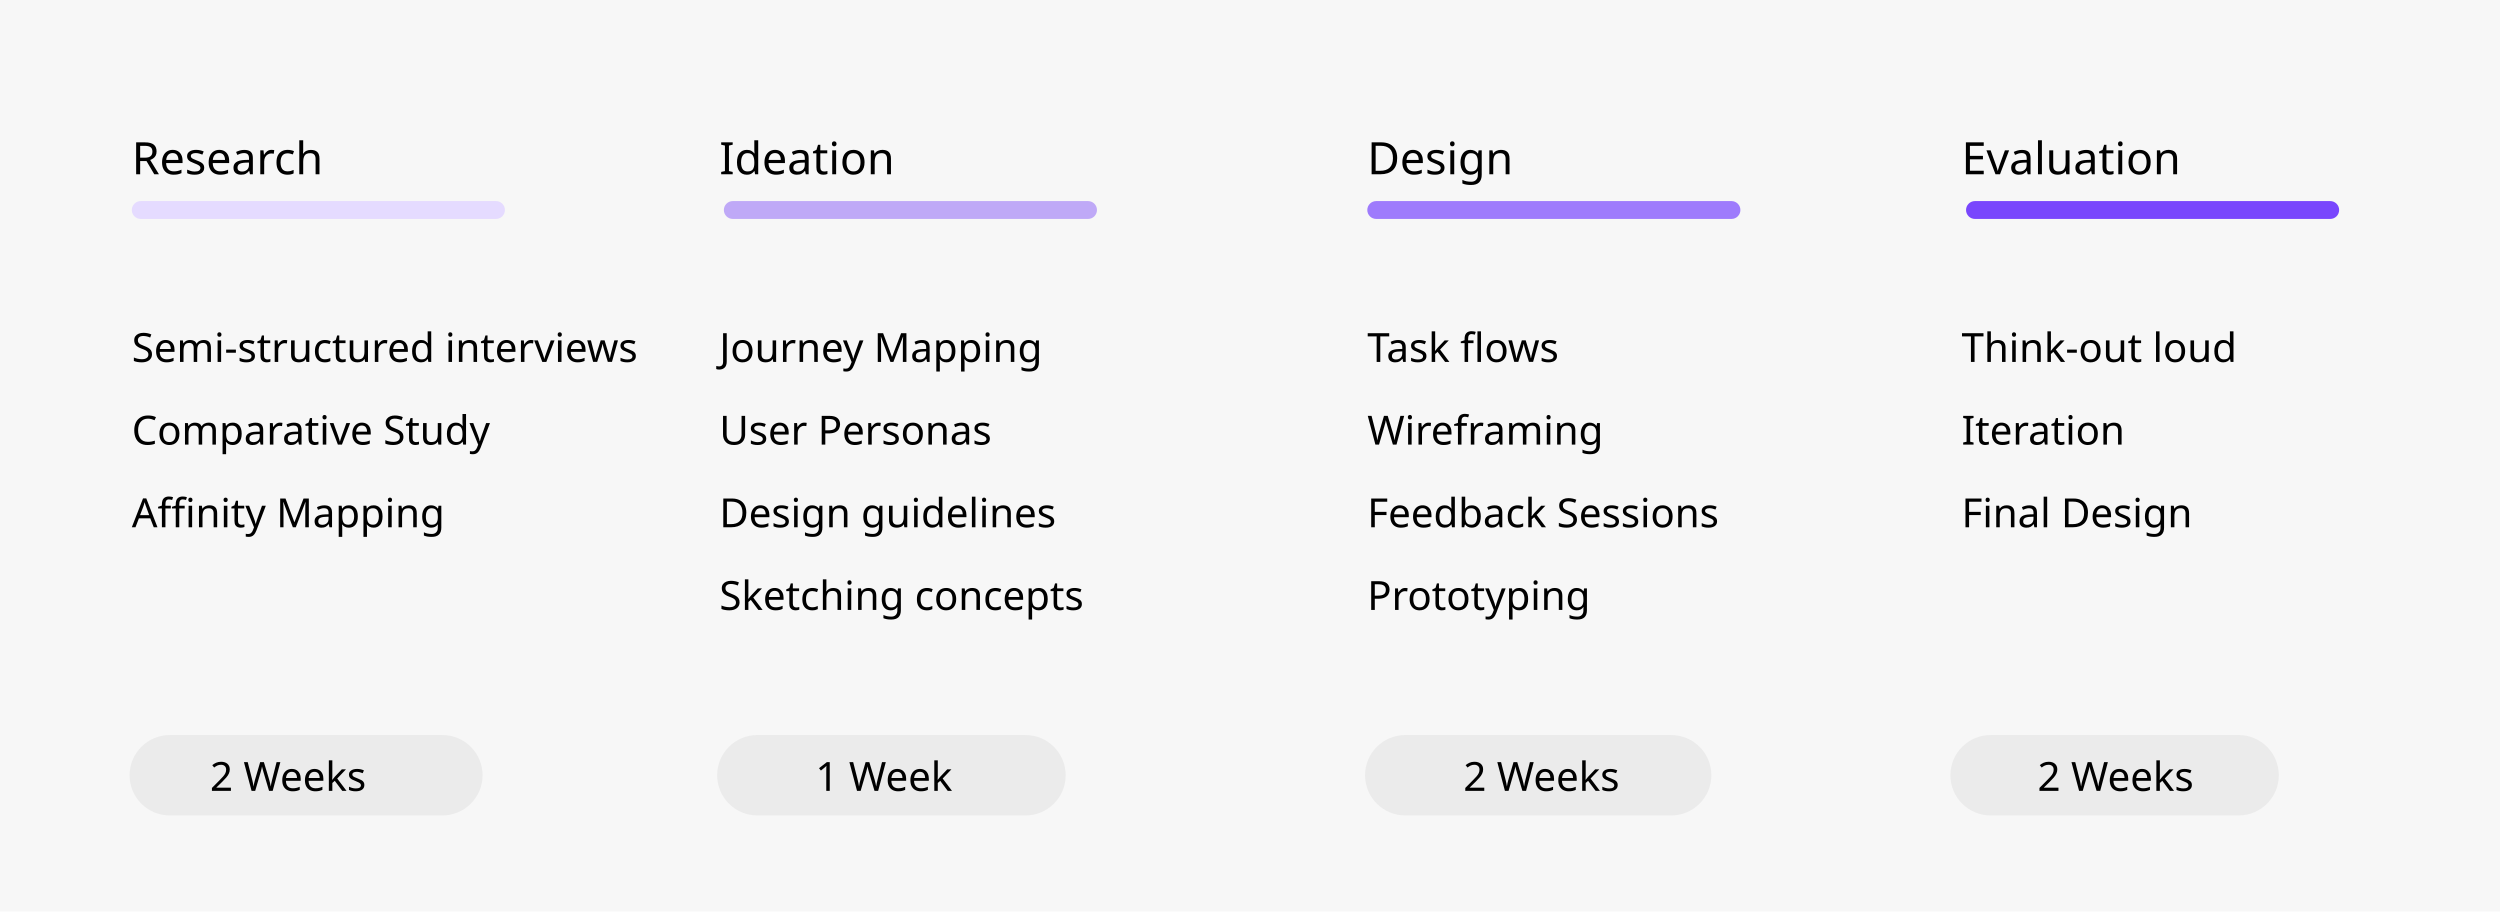
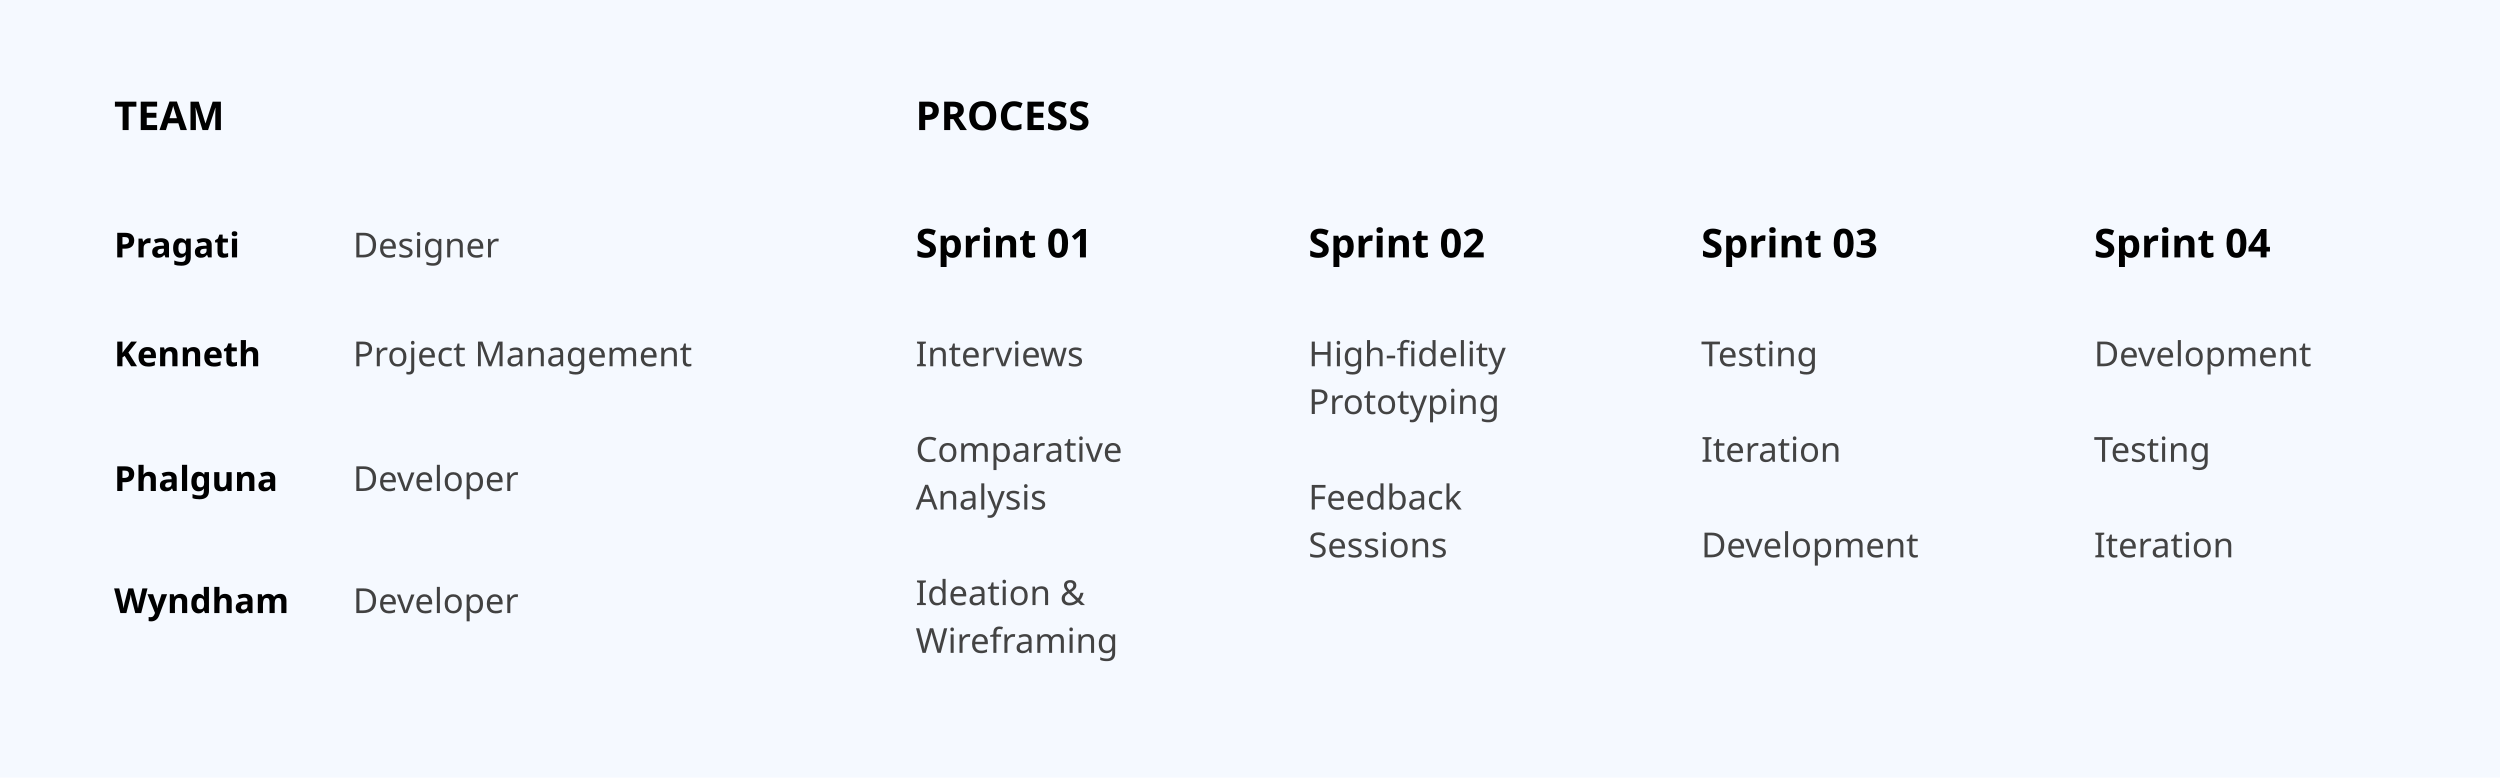
- <svg xmlns="http://www.w3.org/2000/svg" width="1119" height="408" viewBox="0 0 1119 408">
+ <svg xmlns="http://www.w3.org/2000/svg" width="942" height="293" viewBox="0 0 942 293">
  <defs>
+     <style>
+       .cls-1 {
+         clip-path: url(#clip-Process);
+       }
+ 
+       .cls-2 {
+         font-size: 15px;
+       }
+ 
+       .cls-2, .cls-3 {
+         font-family: RobotoMono-Bold, Roboto Mono;
+         font-weight: 700;
+       }
+ 
+       .cls-3, .cls-4, .cls-5 {
+         font-size: 13px;
+       }
+ 
+       .cls-4 {
+         fill: #414141;
+       }
+ 
+       .cls-4, .cls-5 {
+         font-family: RobotoMono-Regular, Roboto Mono;
+       }
+ 
+       .cls-5 {
+         fill: #434343;
+       }
+ 
+       .cls-6 {
+         fill: #f5f9ff;
+       }
+     </style>
    <clipPath id="clip-Process">
-       <rect width="1119" height="408" />
+       <rect width="942" height="293" />
    </clipPath>
  </defs>
-   <g id="Process" clip-path="url(#clip-Process)">
-     <rect width="1119" height="408" fill="#f7f7f7" />
-     <rect id="Rectangle_24" data-name="Rectangle 24" width="158" height="36" rx="18" transform="translate(58 329)" fill="#ebebeb" />
-     <rect id="Rectangle_25" data-name="Rectangle 25" width="156" height="36" rx="18" transform="translate(321 329)" fill="#ebebeb" />
-     <rect id="Rectangle_26" data-name="Rectangle 26" width="155" height="36" rx="18" transform="translate(611 329)" fill="#ebebeb" />
-     <rect id="Rectangle_27" data-name="Rectangle 27" width="147" height="36" rx="18" transform="translate(873 329)" fill="#ebebeb" />
-     <text id="Research" transform="translate(59 57)" font-size="20" font-family="Futura-Medium, Futura" font-weight="500">
-       <tspan x="0" y="21">Research</tspan>
+   <g id="Process" class="cls-1">
+     <rect class="cls-6" width="942" height="293" />
+     <text id="TEAM" class="cls-2" transform="translate(43 49)">
+       <tspan x="0" y="0">TEAM</tspan>
    </text>
-     <text id="_2_Weeks" data-name="2 Weeks" transform="translate(94 335)" font-size="18" font-family="Futura-Medium, Futura" font-weight="500">
-       <tspan x="0" y="19">2 Weeks</tspan>
+     <text id="PROCESS-2" data-name="PROCESS" class="cls-2" transform="translate(345 49)">
+       <tspan x="0" y="0">PROCESS</tspan>
    </text>
-     <text id="_1_Week" data-name="1 Week" transform="translate(365 335)" font-size="18" font-family="Futura-Medium, Futura" font-weight="500">
-       <tspan x="0" y="19">1 Week</tspan>
+     <text id="Sprint_01" data-name="Sprint 01" class="cls-2" transform="translate(345 97)">
+       <tspan x="0" y="0">Sprint 01</tspan>
    </text>
-     <text id="_2_Weeks-2" data-name="2 Weeks" transform="translate(655 335)" font-size="18" font-family="Futura-Medium, Futura" font-weight="500">
-       <tspan x="0" y="19">2 Weeks</tspan>
+     <text id="Sprint_02" data-name="Sprint 02" class="cls-2" transform="translate(493 97)">
+       <tspan x="0" y="0">Sprint 02</tspan>
    </text>
-     <text id="_2_Weeks-3" data-name="2 Weeks" transform="translate(912 335)" font-size="18" font-family="Futura-Medium, Futura" font-weight="500">
-       <tspan x="0" y="19">2 Weeks</tspan>
+     <text id="Sprint_03" data-name="Sprint 03" class="cls-2" transform="translate(641 97)">
+       <tspan x="0" y="0">Sprint 03</tspan>
    </text>
-     <text id="Ideation" transform="translate(322 57)" font-size="20" font-family="Futura-Medium, Futura" font-weight="500">
-       <tspan x="0" y="21">Ideation</tspan>
+     <text id="Sprint_04" data-name="Sprint 04" class="cls-2" transform="translate(789 97)">
+       <tspan x="0" y="0">Sprint 04</tspan>
    </text>
-     <text id="Design" transform="translate(612 57)" font-size="20" font-family="Futura-Medium, Futura" font-weight="500">
-       <tspan x="0" y="21">Design</tspan>
+     <text id="Pragati" class="cls-3" transform="translate(43 97)">
+       <tspan x="0" y="0">Pragati</tspan>
    </text>
-     <text id="Evaluation" transform="translate(878 57)" font-size="20" font-family="Futura-Medium, Futura" font-weight="500">
-       <tspan x="0" y="21">Evaluation</tspan>
+     <text id="Designer" class="cls-4" transform="translate(133 97)">
+       <tspan x="0" y="0">Designer</tspan>
    </text>
-     <text id="Semi-structured_interviews" data-name="Semi-structured interviews" transform="translate(59 144)" font-size="18" font-family="FuturaLT-Book, Futura LT">
-       <tspan x="0" y="18">Semi-structured interviews</tspan>
+     <text id="Project_Management" data-name="Project Management" class="cls-4" transform="translate(133 138)">
+       <tspan x="0" y="0">Project Management</tspan>
    </text>
-     <text id="Journey_Mapping" data-name="Journey Mapping" transform="translate(322 144)" font-size="18" font-family="FuturaLT-Book, Futura LT">
-       <tspan x="0" y="18">Journey Mapping</tspan>
+     <text id="Interviews_Comparative_Analysis_Ideation_Wireframing_" data-name="Interviews  Comparative Analysis   Ideation &amp;  Wireframing " class="cls-5" transform="translate(345 138)">
+       <tspan x="0" y="0">Interviews</tspan>
+       <tspan x="0" y="18" />
+       <tspan x="0" y="36">Comparative</tspan>
+       <tspan x="0" y="54">Analysis </tspan>
+       <tspan x="0" y="72" />
+       <tspan x="0" y="90">Ideation &amp; </tspan>
+       <tspan x="0" y="108">Wireframing</tspan>
+       <tspan x="0" y="126" />
    </text>
-     <text id="Task_flows" data-name="Task flows" transform="translate(612 144)" font-size="18" font-family="FuturaLT-Book, Futura LT">
-       <tspan x="0" y="18">Task flows</tspan>
+     <text id="High-fidelity_Prototyping_Feedback_Sessions_" data-name="High-fidelity Prototyping  Feedback Sessions " class="cls-5" transform="translate(493 138)">
+       <tspan x="0" y="0">High-fidelity</tspan>
+       <tspan x="0" y="18">Prototyping</tspan>
+       <tspan x="0" y="36" />
+       <tspan x="0" y="54">Feedback</tspan>
+       <tspan x="0" y="72">Sessions</tspan>
+       <tspan x="0" y="90" />
    </text>
-     <text id="Think-out_loud" data-name="Think-out loud" transform="translate(878 144)" font-size="18" font-family="FuturaLT-Book, Futura LT">
-       <tspan x="0" y="18">Think-out loud</tspan>
+     <text id="Testing_Iteration_Development_" data-name="Testing  Iteration  Development  " class="cls-5" transform="translate(641 138)">
+       <tspan x="0" y="0">Testing</tspan>
+       <tspan x="0" y="18" />
+       <tspan x="0" y="36">Iteration</tspan>
+       <tspan x="0" y="54" />
+       <tspan x="0" y="72">Development</tspan>
+       <tspan x="0" y="90" />
+       <tspan x="0" y="108" />
    </text>
-     <text id="Comparative_Study" data-name="Comparative Study" transform="translate(59 181)" font-size="18" font-family="FuturaLT-Book, Futura LT">
-       <tspan x="0" y="18">Comparative Study</tspan>
+     <text id="Development_Testing_Iteration_" data-name="Development  Testing  Iteration  " class="cls-5" transform="translate(789 138)">
+       <tspan x="0" y="0">Development</tspan>
+       <tspan x="0" y="18" />
+       <tspan x="0" y="36">Testing</tspan>
+       <tspan x="0" y="54" />
+       <tspan x="0" y="72">Iteration</tspan>
+       <tspan x="0" y="90" />
+       <tspan x="0" y="108" />
    </text>
-     <text id="User_Personas" data-name="User Personas" transform="translate(322 181)" font-size="18" font-family="FuturaLT-Book, Futura LT">
-       <tspan x="0" y="18">User Personas</tspan>
+     <text id="Developer" class="cls-4" transform="translate(133 185)">
+       <tspan x="0" y="0">Developer</tspan>
    </text>
-     <text id="Wireframing" transform="translate(612 181)" font-size="18" font-family="FuturaLT-Book, Futura LT">
-       <tspan x="0" y="18">Wireframing</tspan>
+     <text id="Developer-2" data-name="Developer" class="cls-4" transform="translate(133 231)">
+       <tspan x="0" y="0">Developer</tspan>
    </text>
-     <text id="Iteration" transform="translate(878 181)" font-size="18" font-family="FuturaLT-Book, Futura LT">
-       <tspan x="0" y="18">Iteration</tspan>
+     <text id="Kenneth" class="cls-3" transform="translate(43 138)">
+       <tspan x="0" y="0">Kenneth</tspan>
    </text>
-     <text id="Affinity_Mapping" data-name="Affinity Mapping" transform="translate(59 218)" font-size="18" font-family="FuturaLT-Book, Futura LT">
-       <tspan x="0" y="18">Affinity Mapping</tspan>
+     <text id="Phalguna" class="cls-3" transform="translate(43 185)">
+       <tspan x="0" y="0">Phalguna</tspan>
    </text>
-     <text id="Design_guidelines" data-name="Design guidelines" transform="translate(322 218)" font-size="18" font-family="FuturaLT-Book, Futura LT">
-       <tspan x="0" y="18">Design guidelines</tspan>
+     <text id="Wyndham" class="cls-3" transform="translate(43 231)">
+       <tspan x="0" y="0">Wyndham</tspan>
    </text>
-     <text id="Feedback_Sessions" data-name="Feedback Sessions" transform="translate(612 218)" font-size="18" font-family="FuturaLT-Book, Futura LT">
-       <tspan x="0" y="18">Feedback Sessions</tspan>
-     </text>
-     <text id="Prototyping" transform="translate(612 255)" font-size="18" font-family="FuturaLT-Book, Futura LT">
-       <tspan x="0" y="18">Prototyping</tspan>
-     </text>
-     <text id="Final_Design" data-name="Final Design" transform="translate(878 218)" font-size="18" font-family="FuturaLT-Book, Futura LT">
-       <tspan x="0" y="18">Final Design</tspan>
-     </text>
-     <text id="Sketching_concepts" data-name="Sketching concepts" transform="translate(322 255)" font-size="18" font-family="FuturaLT-Book, Futura LT">
-       <tspan x="0" y="18">Sketching concepts</tspan>
-     </text>
-     <rect id="Rectangle_28" data-name="Rectangle 28" width="167" height="8" rx="4" transform="translate(59 90)" fill="#e5dbff" />
-     <rect id="Rectangle_29" data-name="Rectangle 29" width="167" height="8" rx="4" transform="translate(324 90)" fill="#bfa9f7" />
-     <rect id="Rectangle_30" data-name="Rectangle 30" width="167" height="8" rx="4" transform="translate(612 90)" fill="#9e7bfc" />
-     <rect id="Rectangle_31" data-name="Rectangle 31" width="167" height="8" rx="4" transform="translate(880 90)" fill="#7946fd" />
  </g>
</svg>
